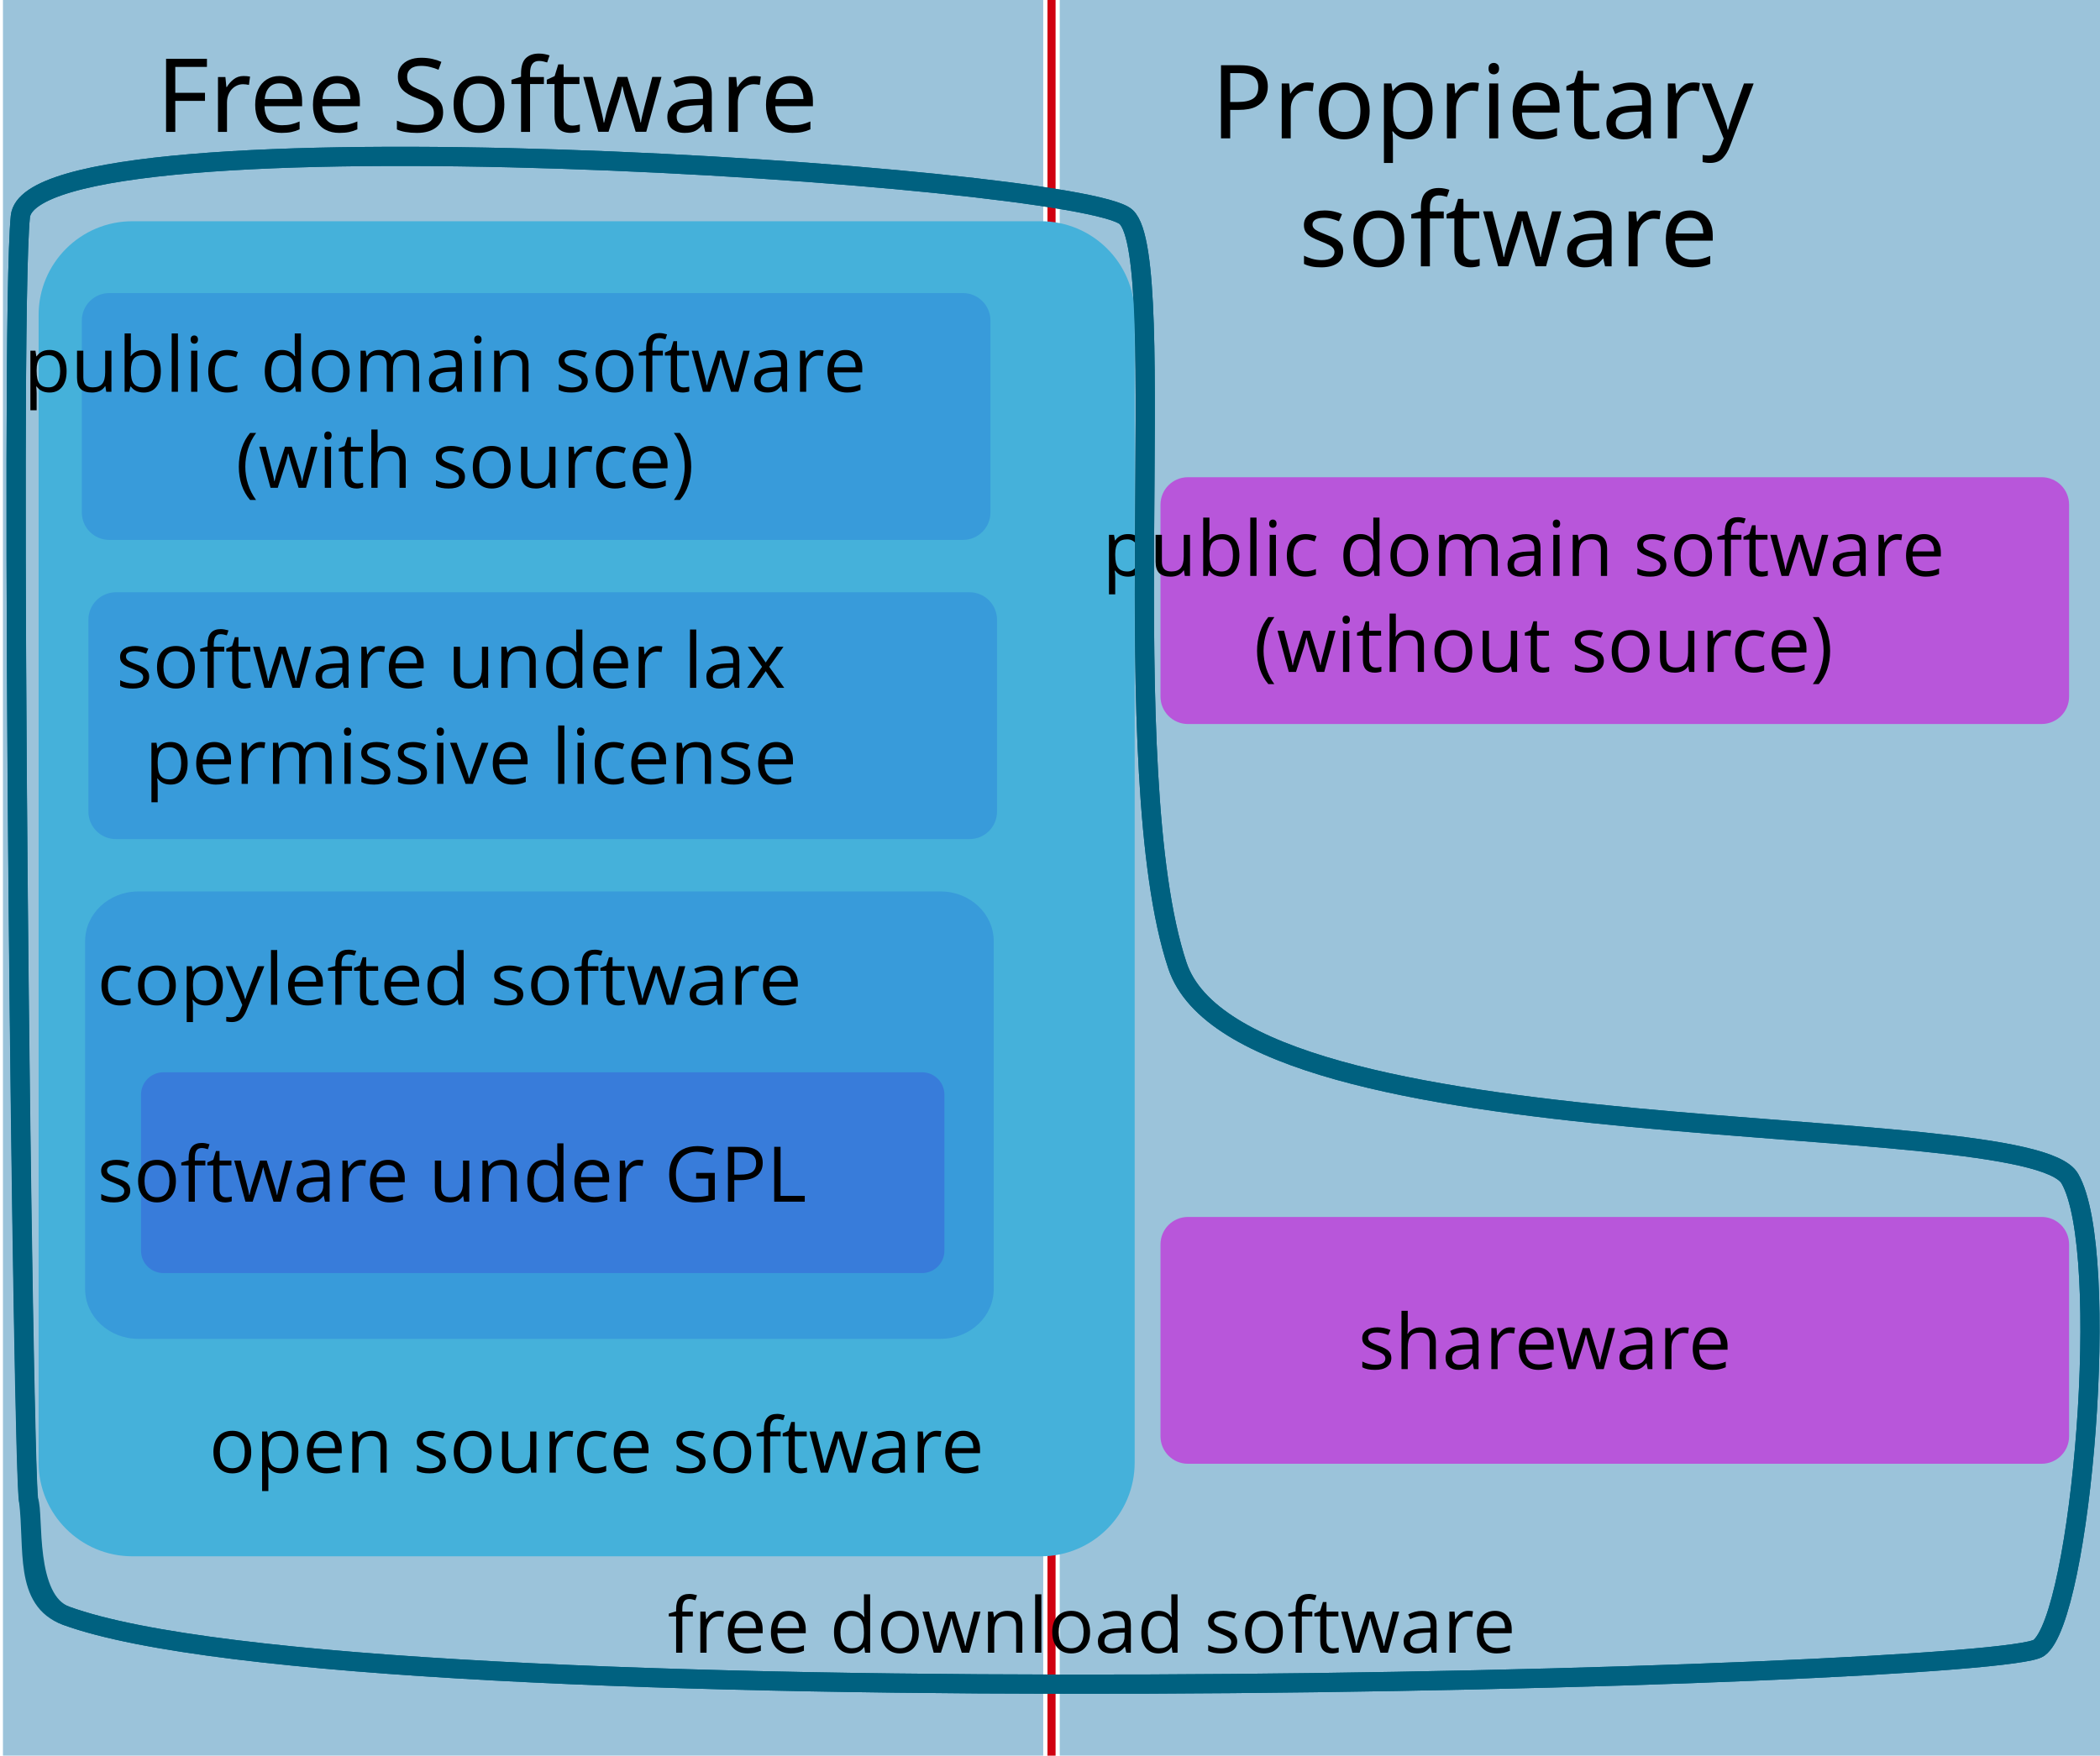
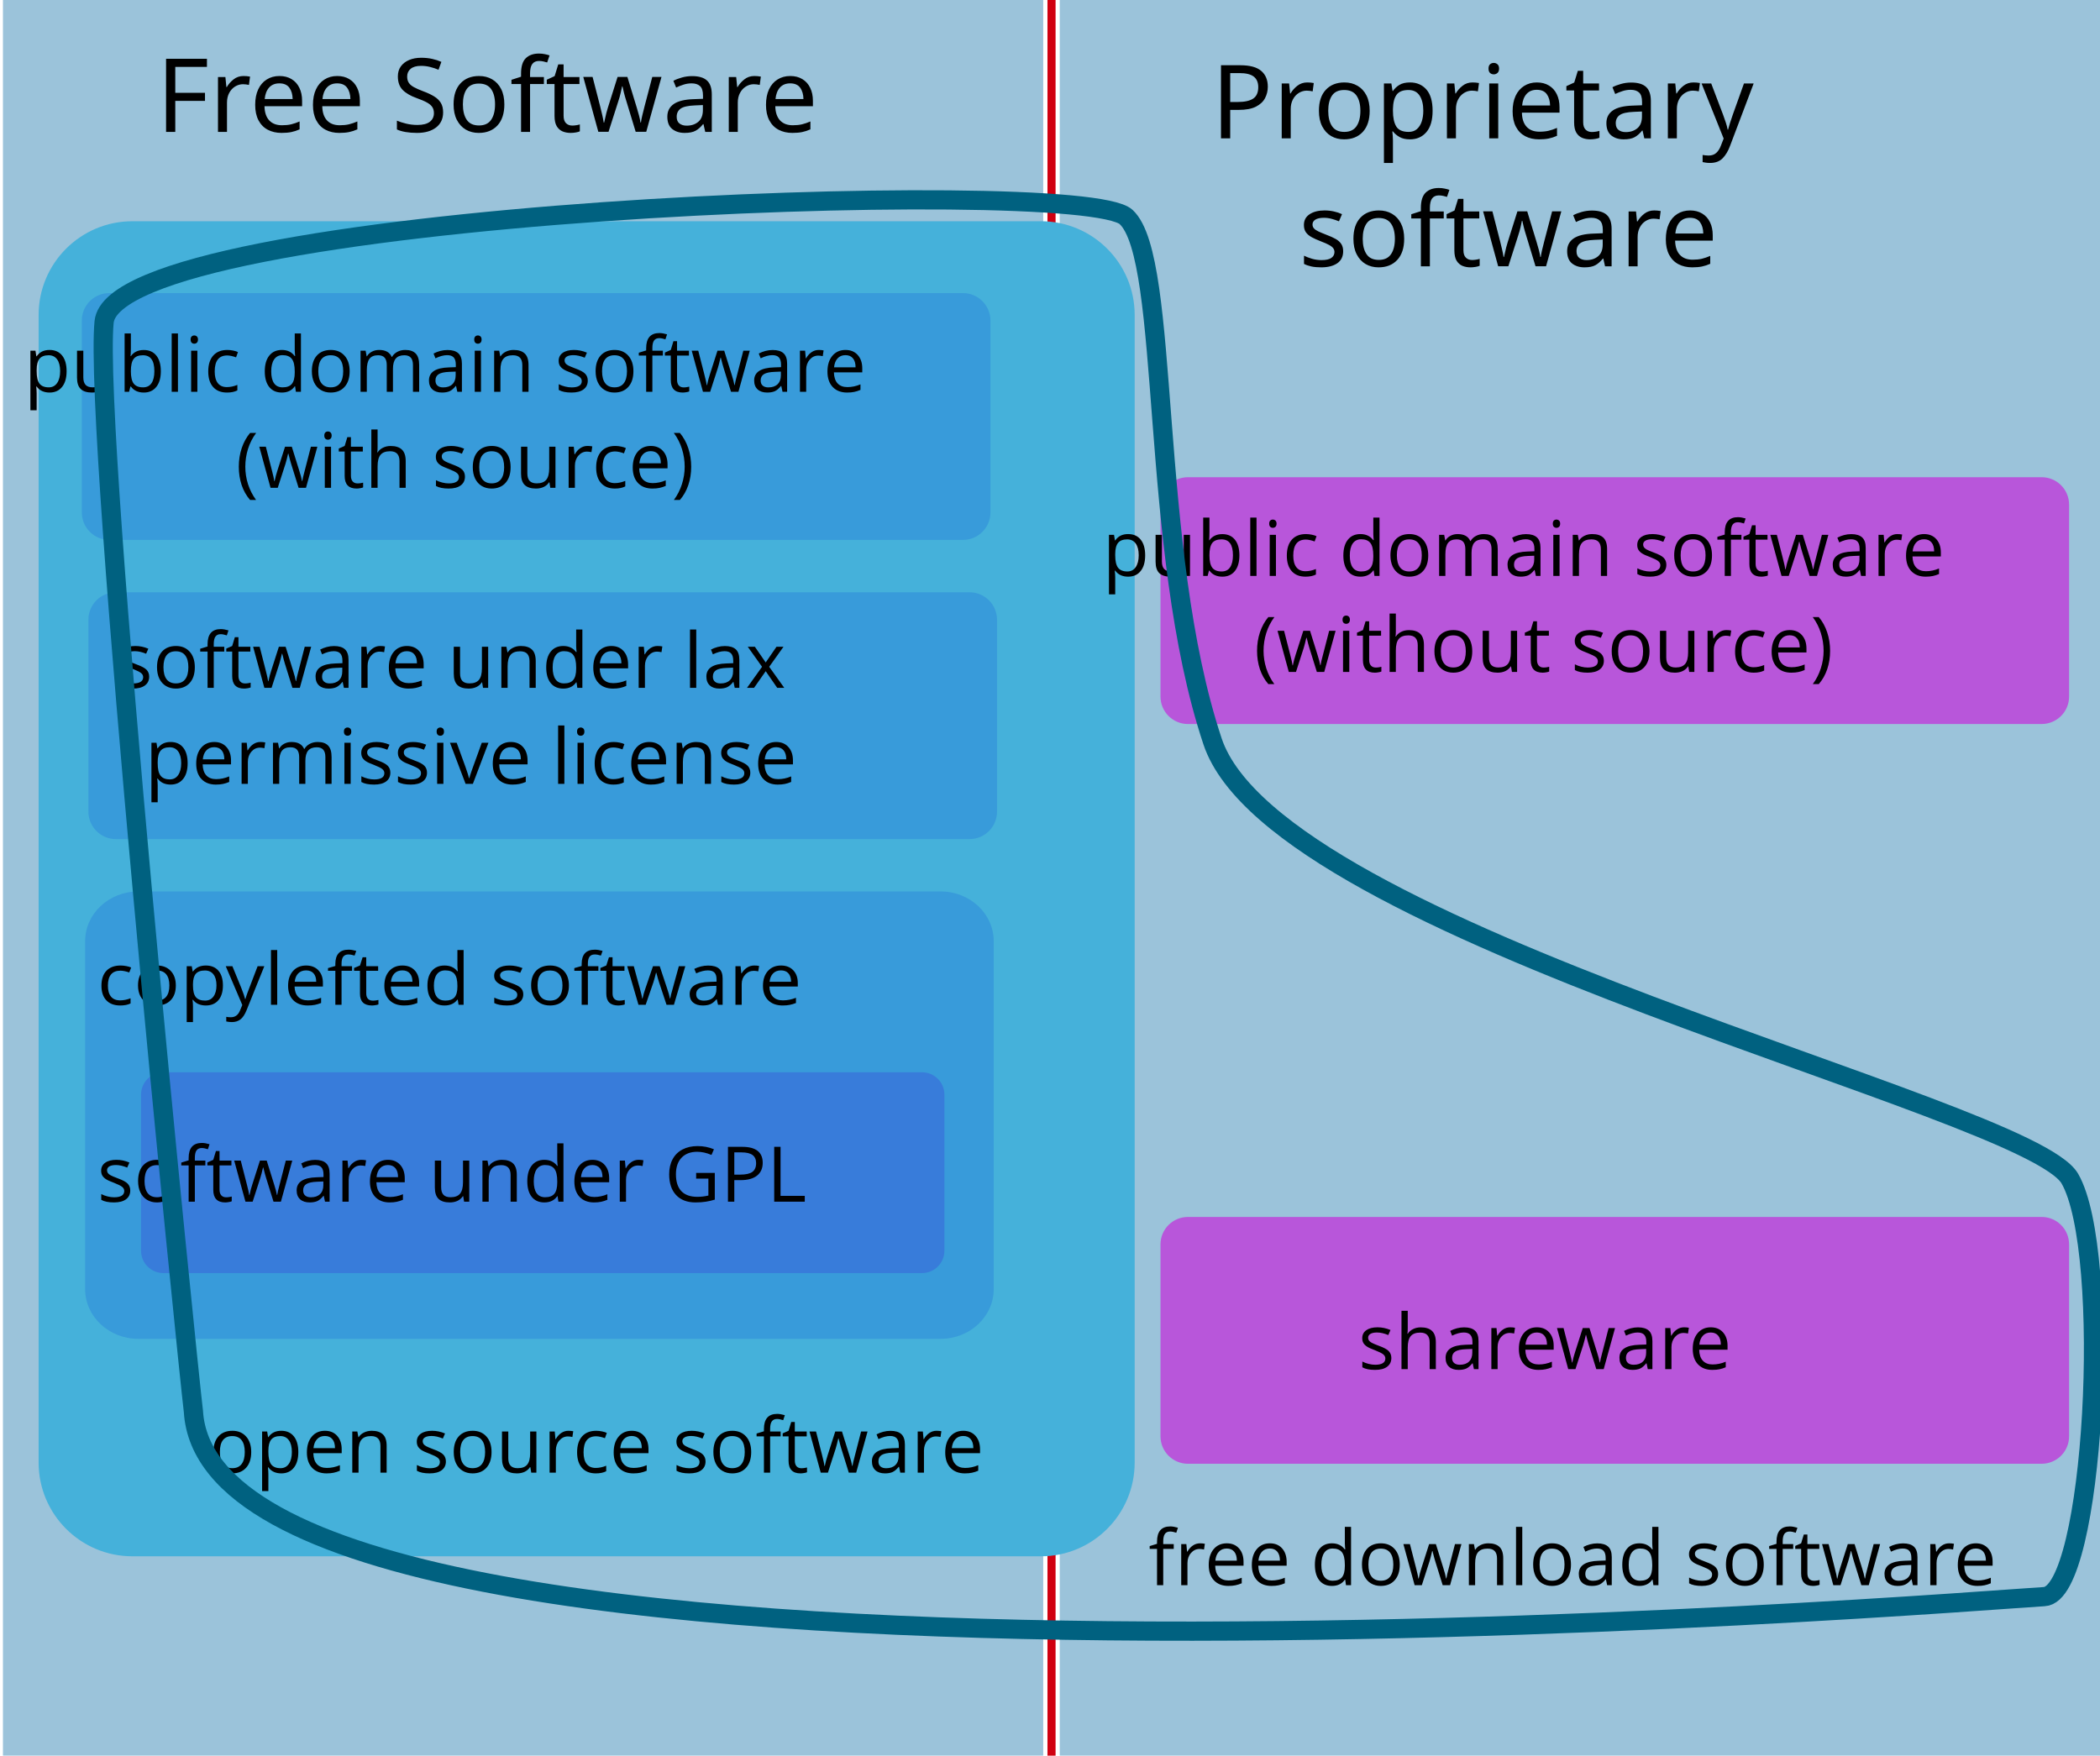
<svg xmlns="http://www.w3.org/2000/svg" width="656.081" height="548.629" id="svg2" version="1.1">
  <defs id="defs4" />
  <g id="layer1" transform="translate(-79.07921,-244.1139)">
    <rect style="fill:#9bc3da;fill-opacity:1;stroke:none" id="rect2985" width="325" height="548.629" x="80" y="244.114" />
    <text xml:space="preserve" style="font-size:32px;font-style:normal;font-variant:normal;font-weight:normal;font-stretch:normal;line-height:125%;letter-spacing:0px;word-spacing:0px;fill:#000000;fill-opacity:1;stroke:none;font-family:Montserrat;-inkscape-font-specification:Montserrat" x="127.857" y="285.338" id="text2987">
      <tspan id="tspan2989" x="127.857" y="285.338">Free Software</tspan>
    </text>
    <rect style="fill:#9bc3da;fill-opacity:1;stroke:none" id="rect2985-1" width="325" height="548.629" x="410.161" y="244.114" />
    <text xml:space="preserve" style="font-size:32px;font-style:normal;font-variant:normal;font-weight:normal;font-stretch:normal;text-align:center;line-height:125%;letter-spacing:0px;word-spacing:0px;text-anchor:middle;fill:#000000;fill-opacity:1;stroke:none;font-family:Montserrat;-inkscape-font-specification:Montserrat" x="571.109" y="287.347" id="text2991">
      <tspan id="tspan2993" x="575.484" y="287.347">Proprietary </tspan>
      <tspan x="571.109" y="327.347" id="tspan2995">software</tspan>
    </text>
    <rect style="fill:#d00010;fill-opacity:1;stroke:none" id="rect4158" width="2.532" height="548.639" x="406.329" y="244.114" />
-     <path style="fill:none;fill-opacity:1;stroke:#006180;stroke-width:6;stroke-linecap:butt;stroke-linejoin:miter;stroke-miterlimit:4;stroke-opacity:1;stroke-dasharray:none" d="m 430.903,311.924 c 14.165,13.148 -4.165,173.36 16.023,233.923 20.188,60.563 265.628,43.786 278.81,66.575 13.182,22.789 3.608,137.111 -9.691,146.669 C 702.746,768.649 193.066,782.993 99.76,749.042 86.503,744.219 89.843,716.884 88.018,713.063 86.192,709.243 81.96,346.684 85.438,311.794 88.916,276.904 416.738,298.776 430.903,311.924 z" id="path4143" />
    <rect style="fill:#45b1da;fill-opacity:1;stroke:none" id="rect3109" width="342.429" height="417.204" x="91.144" y="313.25" ry="29.295" />
    <g id="g3940">
      <rect ry="8.581" y="335.703" x="104.646" height="77.13" width="283.866" id="rect3109-7" style="fill:#389bda;fill-opacity:1;stroke:none" />
      <text id="text3015" y="366.551" x="246.169" style="font-size:24px;font-style:normal;font-variant:normal;font-weight:normal;font-stretch:normal;text-align:center;line-height:125%;letter-spacing:0px;word-spacing:0px;text-anchor:middle;fill:#000000;fill-opacity:1;stroke:none;font-family:Open Sans;-inkscape-font-specification:Open Sans" xml:space="preserve">
        <tspan y="366.551" x="246.169" id="tspan3017">public domain software</tspan>
        <tspan id="tspan3019" y="396.551" x="246.169">(with source)</tspan>
      </text>
    </g>
    <text xml:space="preserve" style="font-size:40px;font-style:normal;font-weight:normal;line-height:125%;letter-spacing:0px;word-spacing:0px;fill:#000000;fill-opacity:1;stroke:none;font-family:Sans" x="125.125" y="535.857" id="text3021">
      <tspan id="tspan3023" x="125.125" y="535.857" />
    </text>
    <g id="g3946" transform="translate(0,-7.19191)">
      <rect ry="8.581" y="436.39" x="106.701" height="77.13" width="283.866" id="rect3109-7-1" style="fill:#389bda;fill-opacity:1;stroke:none" />
      <text id="text3015-7" y="466.254" x="248.013" style="font-size:24px;font-style:normal;font-variant:normal;font-weight:normal;font-stretch:normal;text-align:center;line-height:125%;letter-spacing:0px;word-spacing:0px;text-anchor:middle;fill:#000000;fill-opacity:1;stroke:none;font-family:Open Sans;-inkscape-font-specification:Open Sans" xml:space="preserve">
        <tspan id="tspan3019-0" y="466.254" x="251.131">software under lax </tspan>
        <tspan id="tspan3051" y="496.254" x="248.013">permissive license</tspan>
      </text>
    </g>
    <g id="g3962">
      <g transform="matrix(1,0,0,0.9379618,0,32.42692)" id="g3957">
        <rect style="fill:#389bda;fill-opacity:1;stroke:none" id="rect3109-7-1-1" width="283.866" height="149.049" x="105.674" y="522.693" ry="16.581" />
        <text xml:space="preserve" style="font-size:24px;font-style:normal;font-variant:normal;font-weight:normal;font-stretch:normal;text-align:center;line-height:125%;letter-spacing:0px;word-spacing:0px;text-anchor:middle;fill:#000000;fill-opacity:1;stroke:none;font-family:Open Sans;-inkscape-font-specification:Open Sans" x="247.554" y="560.447" id="text3015-7-9">
          <tspan x="247.554" y="560.447" id="tspan3051-8">copylefted software</tspan>
        </text>
      </g>
      <g transform="translate(0,-8.21932)" id="g3952">
        <rect style="fill:#387cda;fill-opacity:1;stroke:none" id="rect3109-7-1-5" width="250.989" height="62.746" x="123.14" y="587.42" ry="6.98" />
        <text xml:space="preserve" style="font-size:24px;font-style:normal;font-variant:normal;font-weight:normal;font-stretch:normal;text-align:center;line-height:125%;letter-spacing:0px;word-spacing:0px;text-anchor:middle;fill:#000000;fill-opacity:1;stroke:none;font-family:Open Sans;-inkscape-font-specification:Open Sans" x="248.295" y="627.857" id="text3015-7-8">
          <tspan x="248.295" y="627.857" id="tspan3092">software under GPL</tspan>
        </text>
      </g>
    </g>
    <text xml:space="preserve" style="font-size:24px;font-style:normal;font-variant:normal;font-weight:normal;font-stretch:normal;text-align:center;line-height:125%;letter-spacing:0px;word-spacing:0px;text-anchor:middle;fill:#000000;fill-opacity:1;stroke:none;font-family:Open Sans;-inkscape-font-specification:Open Sans" x="281.045" y="704.307" id="text3015-7-5">
      <tspan x="281.045" y="704.307" id="tspan3051-1">open source software</tspan>
    </text>
    <g id="g4113" transform="translate(-126.3721,26.71279)">
      <g transform="translate(315.4164,49.3159)" id="g3946-5">
        <rect style="fill:#b856da;fill-opacity:1;stroke:none" id="rect3109-7-1-7" width="283.866" height="77.13" x="252.594" y="317.21" ry="8.581" />
      </g>
      <text id="text3972" y="397.374" x="709.534" style="font-size:24px;font-style:normal;font-weight:normal;text-align:center;line-height:125%;letter-spacing:0px;word-spacing:0px;text-anchor:middle;fill:#000000;fill-opacity:1;stroke:none;font-family:Sans" xml:space="preserve">
        <tspan style="font-size:24px;font-family:Open Sans;-inkscape-font-specification:Open Sans" y="397.374" x="709.534" id="tspan3974">public domain software</tspan>
        <tspan style="font-size:24px;font-family:Open Sans;-inkscape-font-specification:Open Sans" id="tspan3976" y="427.374" x="709.534">(without source)</tspan>
      </text>
    </g>
    <g id="g4120" transform="translate(-34.93209,-19.52089)">
      <rect style="fill:#b856da;fill-opacity:1;stroke:none" id="rect3109-7-1-7-2" width="283.866" height="77.13" x="476.571" y="643.928" ry="8.581" />
      <text id="text3972-2" y="691.493" x="618.504" style="font-size:24px;font-style:normal;font-weight:normal;text-align:center;line-height:125%;letter-spacing:0px;word-spacing:0px;text-anchor:middle;fill:#000000;fill-opacity:1;stroke:none;font-family:Sans" xml:space="preserve">
        <tspan style="font-size:24px;font-family:Open Sans;-inkscape-font-specification:Open Sans" id="tspan3976-6" y="691.493" x="618.504">shareware</tspan>
      </text>
    </g>
    <g transform="translate(476.7206,-208.5652)" id="g3952-2" />
-     <text xml:space="preserve" style="font-size:24px;font-style:normal;font-variant:normal;font-weight:normal;font-stretch:normal;line-height:125%;letter-spacing:0px;word-spacing:0px;fill:#000000;fill-opacity:1;stroke:none;font-family:Open Sans;-inkscape-font-specification:Open Sans" x="287.676" y="760.576" id="text4145">
-       <tspan id="tspan4147" x="287.676" y="760.576">free download software</tspan>
+     <text xml:space="preserve" style="font-size:24px;font-style:normal;font-variant:normal;font-weight:normal;font-stretch:normal;line-height:125%;letter-spacing:0px;word-spacing:0px;fill:#000000;fill-opacity:1;stroke:none;font-family:Open Sans;-inkscape-font-specification:Open Sans" x="437.919" y="739.475" id="text4145">
+       <tspan id="tspan4147" x="437.919" y="739.475">free download software</tspan>
    </text>
-     <path style="fill:none;stroke:#006180;stroke-width:6;stroke-linecap:butt;stroke-linejoin:miter;stroke-miterlimit:4;stroke-opacity:1;stroke-dasharray:none" d="m 430.903,311.924 c 14.165,13.148 -4.165,173.36 16.023,233.923 20.188,60.563 265.628,43.786 278.81,66.575 13.182,22.789 3.608,137.111 -9.691,146.669 C 702.746,768.649 193.066,782.993 99.76,749.042 86.503,744.219 89.843,728.11 88.018,713.063 86.192,698.017 81.96,346.684 85.438,311.794 88.916,276.904 416.738,298.776 430.903,311.924 z" id="path4143-9" />
+     <path style="fill:none;stroke:#006180;stroke-width:6;stroke-linecap:butt;stroke-linejoin:miter;stroke-miterlimit:4;stroke-opacity:1;stroke-dasharray:none" d="m 430.903,311.924 c 14.165,13.148 6.808,103.303 26.996,163.866 20.188,60.563 254.656,113.843 267.837,136.632 13.182,22.789 7.659,129.908 -8.002,130.632 -15.662,0.723 -571.821,47.021 -578.228,-57.844 -1.825,-15.046 -31.38,-305.607 -27.901,-340.497 3.478,-34.89 305.134,-45.936 319.299,-32.788 z" id="path4143-9" />
  </g>
</svg>
